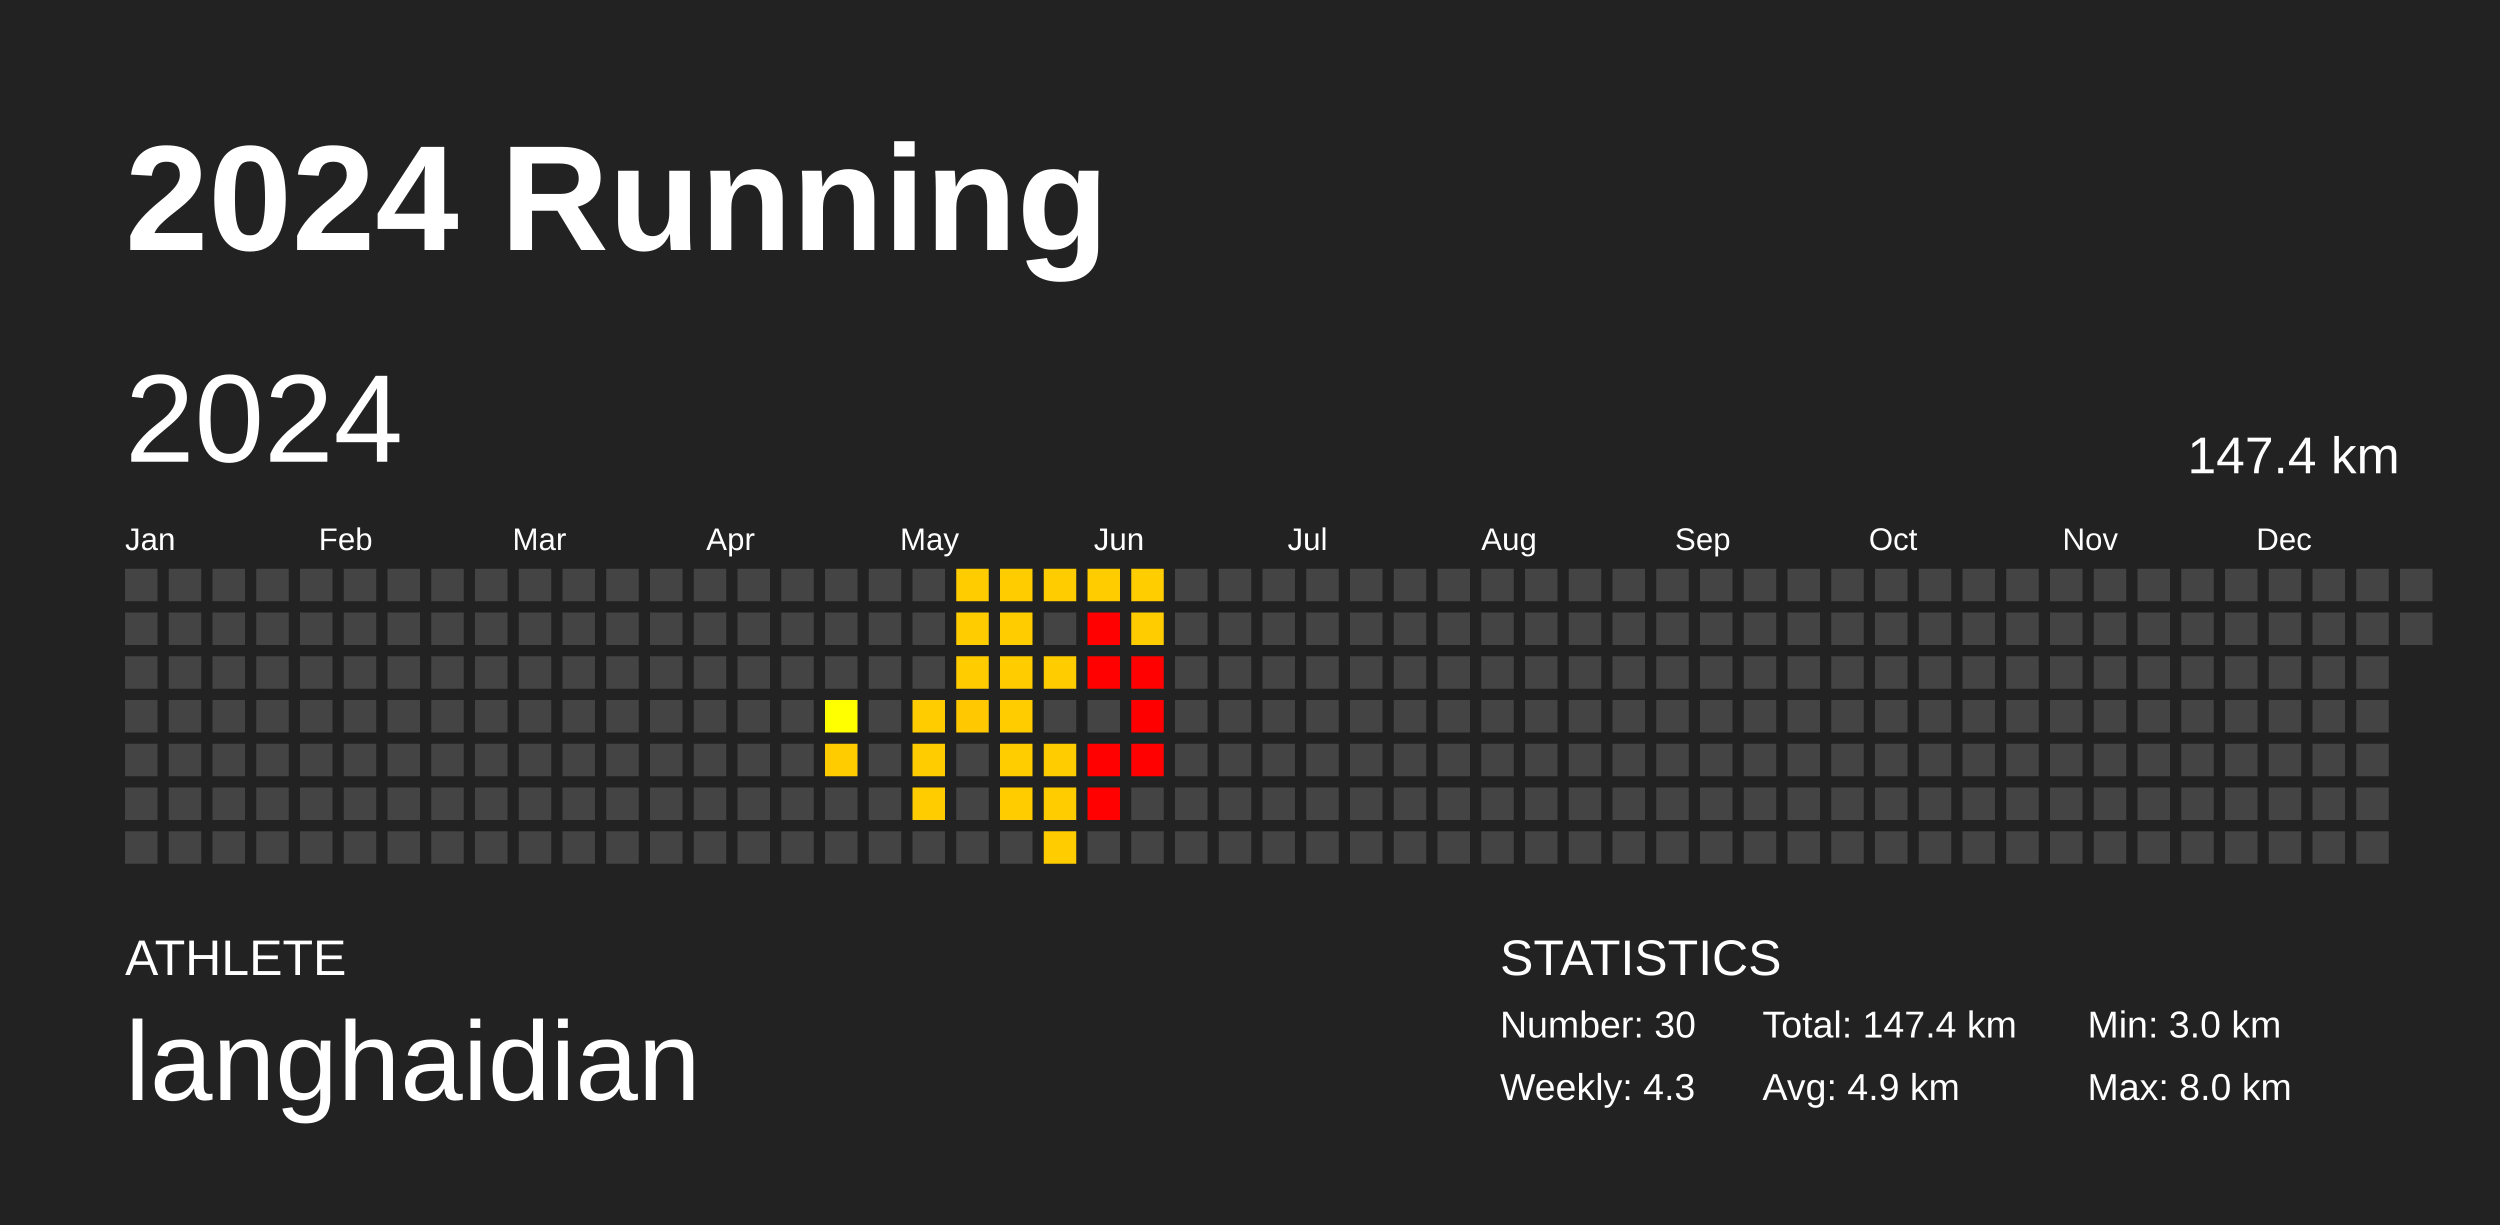
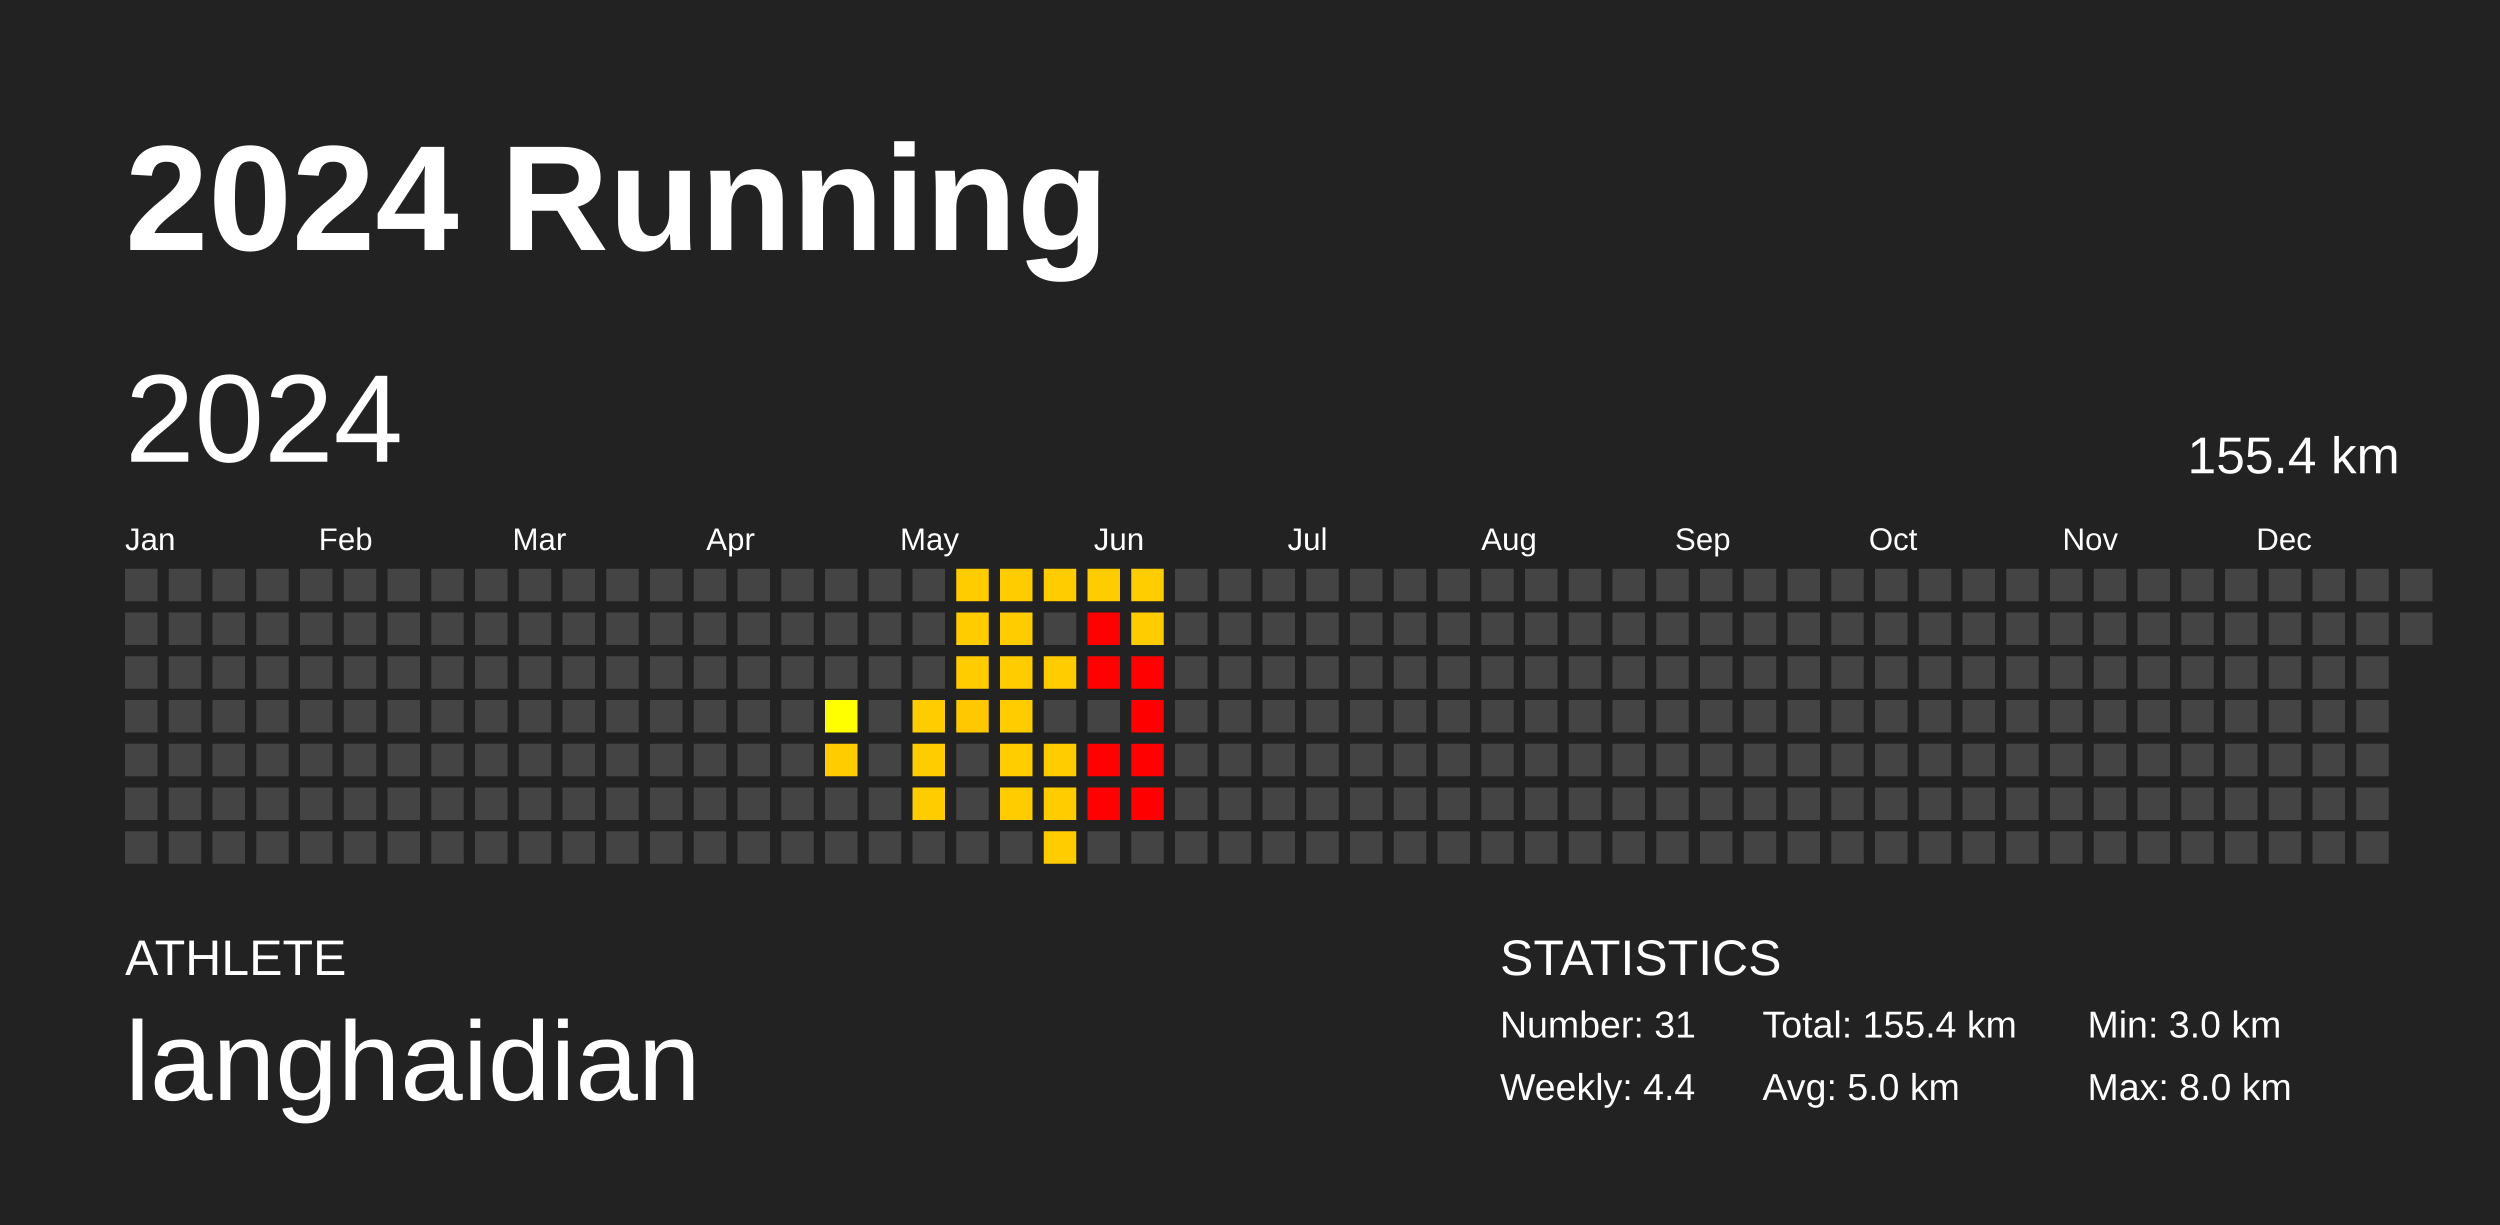
<svg xmlns="http://www.w3.org/2000/svg" baseProfile="full" height="98mm" version="1.1" viewBox="0,0,200,98" width="200mm">
  <defs />
  <rect fill="#222222" height="98" width="200" x="0" y="0" />
  <text fill="#FFFFFF" style="font-size:12px; font-family:Arial; font-weight:bold;" x="10" y="20">2024 Running</text>
  <text fill="#FFFFFF" style="font-size:4px; font-family:Arial" x="10" y="78">ATHLETE</text>
  <text fill="#FFFFFF" style="font-size:9px; font-family:Arial" x="10" y="88">langhaidian</text>
  <text fill="#FFFFFF" style="font-size:4px; font-family:Arial" x="120" y="78">STATISTICS</text>
-   <text fill="#FFFFFF" style="font-size:3px; font-family:Arial" x="120" y="83">Number: 30</text>
-   <text fill="#FFFFFF" style="font-size:3px; font-family:Arial" x="120" y="88">Weekly: 4.3</text>
-   <text fill="#FFFFFF" style="font-size:3px; font-family:Arial" x="141" y="83">Total: 147.4 km</text>
-   <text fill="#FFFFFF" style="font-size:3px; font-family:Arial" x="141" y="88">Avg: 4.9 km</text>
+   <text fill="#FFFFFF" style="font-size:3px; font-family:Arial" x="120" y="83">Number: 31</text>
+   <text fill="#FFFFFF" style="font-size:3px; font-family:Arial" x="120" y="88">Weekly: 4.4</text>
+   <text fill="#FFFFFF" style="font-size:3px; font-family:Arial" x="141" y="83">Total: 155.4 km</text>
+   <text fill="#FFFFFF" style="font-size:3px; font-family:Arial" x="141" y="88">Avg: 5.0 km</text>
  <text fill="#FFFFFF" style="font-size:3px; font-family:Arial" x="167" y="83">Min: 3.0 km</text>
  <text fill="#FFFFFF" style="font-size:3px; font-family:Arial" x="167" y="88">Max: 8.0 km</text>
  <text dominant-baseline="hanging" fill="#FFFFFF" style="font-size:10.0px; font-family:Arial;" x="10" y="30">2024</text>
-   <text dominant-baseline="hanging" fill="#FFFFFF" style="font-size:4.125px; font-family:Arial;" x="175" y="35">147.4 km</text>
+   <text dominant-baseline="hanging" fill="#FFFFFF" style="font-size:4.125px; font-family:Arial;" x="175" y="35">155.4 km</text>
  <text fill="#FFFFFF" style="font-size:2.5px; font-family:Arial" x="10.0" y="44">Jan</text>
  <text fill="#FFFFFF" style="font-size:2.5px; font-family:Arial" x="25.5" y="44">Feb</text>
  <text fill="#FFFFFF" style="font-size:2.5px; font-family:Arial" x="41.0" y="44">Mar</text>
  <text fill="#FFFFFF" style="font-size:2.5px; font-family:Arial" x="56.5" y="44">Apr</text>
  <text fill="#FFFFFF" style="font-size:2.5px; font-family:Arial" x="72.0" y="44">May</text>
  <text fill="#FFFFFF" style="font-size:2.5px; font-family:Arial" x="87.5" y="44">Jun</text>
  <text fill="#FFFFFF" style="font-size:2.5px; font-family:Arial" x="103.0" y="44">Jul</text>
  <text fill="#FFFFFF" style="font-size:2.5px; font-family:Arial" x="118.5" y="44">Aug</text>
  <text fill="#FFFFFF" style="font-size:2.5px; font-family:Arial" x="134.0" y="44">Sep</text>
  <text fill="#FFFFFF" style="font-size:2.5px; font-family:Arial" x="149.5" y="44">Oct</text>
  <text fill="#FFFFFF" style="font-size:2.5px; font-family:Arial" x="165.0" y="44">Nov</text>
  <text fill="#FFFFFF" style="font-size:2.5px; font-family:Arial" x="180.5" y="44">Dec</text>
  <rect fill="#444444" height="2.6" width="2.6" x="10.0" y="45.5" />
  <rect fill="#444444" height="2.6" width="2.6" x="10.0" y="49.0" />
  <rect fill="#444444" height="2.6" width="2.6" x="10.0" y="52.5" />
  <rect fill="#444444" height="2.6" width="2.6" x="10.0" y="56.0" />
  <rect fill="#444444" height="2.6" width="2.6" x="10.0" y="59.5" />
  <rect fill="#444444" height="2.6" width="2.6" x="10.0" y="63.0" />
  <rect fill="#444444" height="2.6" width="2.6" x="10.0" y="66.5" />
  <rect fill="#444444" height="2.6" width="2.6" x="13.5" y="45.5" />
  <rect fill="#444444" height="2.6" width="2.6" x="13.5" y="49.0" />
  <rect fill="#444444" height="2.6" width="2.6" x="13.5" y="52.5" />
  <rect fill="#444444" height="2.6" width="2.6" x="13.5" y="56.0" />
  <rect fill="#444444" height="2.6" width="2.6" x="13.5" y="59.5" />
  <rect fill="#444444" height="2.6" width="2.6" x="13.5" y="63.0" />
  <rect fill="#444444" height="2.6" width="2.6" x="13.5" y="66.5" />
  <rect fill="#444444" height="2.6" width="2.6" x="17.0" y="45.5" />
  <rect fill="#444444" height="2.6" width="2.6" x="17.0" y="49.0" />
  <rect fill="#444444" height="2.6" width="2.6" x="17.0" y="52.5" />
  <rect fill="#444444" height="2.6" width="2.6" x="17.0" y="56.0" />
  <rect fill="#444444" height="2.6" width="2.6" x="17.0" y="59.5" />
  <rect fill="#444444" height="2.6" width="2.6" x="17.0" y="63.0" />
  <rect fill="#444444" height="2.6" width="2.6" x="17.0" y="66.5" />
  <rect fill="#444444" height="2.6" width="2.6" x="20.5" y="45.5" />
  <rect fill="#444444" height="2.6" width="2.6" x="20.5" y="49.0" />
  <rect fill="#444444" height="2.6" width="2.6" x="20.5" y="52.5" />
  <rect fill="#444444" height="2.6" width="2.6" x="20.5" y="56.0" />
  <rect fill="#444444" height="2.6" width="2.6" x="20.5" y="59.5" />
  <rect fill="#444444" height="2.6" width="2.6" x="20.5" y="63.0" />
  <rect fill="#444444" height="2.6" width="2.6" x="20.5" y="66.5" />
  <rect fill="#444444" height="2.6" width="2.6" x="24.0" y="45.5" />
  <rect fill="#444444" height="2.6" width="2.6" x="24.0" y="49.0" />
  <rect fill="#444444" height="2.6" width="2.6" x="24.0" y="52.5" />
  <rect fill="#444444" height="2.6" width="2.6" x="24.0" y="56.0" />
  <rect fill="#444444" height="2.6" width="2.6" x="24.0" y="59.5" />
  <rect fill="#444444" height="2.6" width="2.6" x="24.0" y="63.0" />
  <rect fill="#444444" height="2.6" width="2.6" x="24.0" y="66.5" />
  <rect fill="#444444" height="2.6" width="2.6" x="27.5" y="45.5" />
  <rect fill="#444444" height="2.6" width="2.6" x="27.5" y="49.0" />
  <rect fill="#444444" height="2.6" width="2.6" x="27.5" y="52.5" />
  <rect fill="#444444" height="2.6" width="2.6" x="27.5" y="56.0" />
  <rect fill="#444444" height="2.6" width="2.6" x="27.5" y="59.5" />
  <rect fill="#444444" height="2.6" width="2.6" x="27.5" y="63.0" />
  <rect fill="#444444" height="2.6" width="2.6" x="27.5" y="66.5" />
  <rect fill="#444444" height="2.6" width="2.6" x="31.0" y="45.5" />
  <rect fill="#444444" height="2.6" width="2.6" x="31.0" y="49.0" />
  <rect fill="#444444" height="2.6" width="2.6" x="31.0" y="52.5" />
  <rect fill="#444444" height="2.6" width="2.6" x="31.0" y="56.0" />
  <rect fill="#444444" height="2.6" width="2.6" x="31.0" y="59.5" />
  <rect fill="#444444" height="2.6" width="2.6" x="31.0" y="63.0" />
  <rect fill="#444444" height="2.6" width="2.6" x="31.0" y="66.5" />
  <rect fill="#444444" height="2.6" width="2.6" x="34.5" y="45.5" />
  <rect fill="#444444" height="2.6" width="2.6" x="34.5" y="49.0" />
  <rect fill="#444444" height="2.6" width="2.6" x="34.5" y="52.5" />
  <rect fill="#444444" height="2.6" width="2.6" x="34.5" y="56.0" />
  <rect fill="#444444" height="2.6" width="2.6" x="34.5" y="59.5" />
  <rect fill="#444444" height="2.6" width="2.6" x="34.5" y="63.0" />
  <rect fill="#444444" height="2.6" width="2.6" x="34.5" y="66.5" />
  <rect fill="#444444" height="2.6" width="2.6" x="38.0" y="45.5" />
  <rect fill="#444444" height="2.6" width="2.6" x="38.0" y="49.0" />
  <rect fill="#444444" height="2.6" width="2.6" x="38.0" y="52.5" />
  <rect fill="#444444" height="2.6" width="2.6" x="38.0" y="56.0" />
  <rect fill="#444444" height="2.6" width="2.6" x="38.0" y="59.5" />
  <rect fill="#444444" height="2.6" width="2.6" x="38.0" y="63.0" />
  <rect fill="#444444" height="2.6" width="2.6" x="38.0" y="66.5" />
  <rect fill="#444444" height="2.6" width="2.6" x="41.5" y="45.5" />
  <rect fill="#444444" height="2.6" width="2.6" x="41.5" y="49.0" />
  <rect fill="#444444" height="2.6" width="2.6" x="41.5" y="52.5" />
  <rect fill="#444444" height="2.6" width="2.6" x="41.5" y="56.0" />
  <rect fill="#444444" height="2.6" width="2.6" x="41.5" y="59.5" />
  <rect fill="#444444" height="2.6" width="2.6" x="41.5" y="63.0" />
  <rect fill="#444444" height="2.6" width="2.6" x="41.5" y="66.5" />
  <rect fill="#444444" height="2.6" width="2.6" x="45.0" y="45.5" />
  <rect fill="#444444" height="2.6" width="2.6" x="45.0" y="49.0" />
  <rect fill="#444444" height="2.6" width="2.6" x="45.0" y="52.5" />
  <rect fill="#444444" height="2.6" width="2.6" x="45.0" y="56.0" />
  <rect fill="#444444" height="2.6" width="2.6" x="45.0" y="59.5" />
  <rect fill="#444444" height="2.6" width="2.6" x="45.0" y="63.0" />
  <rect fill="#444444" height="2.6" width="2.6" x="45.0" y="66.5" />
  <rect fill="#444444" height="2.6" width="2.6" x="48.5" y="45.5" />
  <rect fill="#444444" height="2.6" width="2.6" x="48.5" y="49.0" />
  <rect fill="#444444" height="2.6" width="2.6" x="48.5" y="52.5" />
  <rect fill="#444444" height="2.6" width="2.6" x="48.5" y="56.0" />
  <rect fill="#444444" height="2.6" width="2.6" x="48.5" y="59.5" />
  <rect fill="#444444" height="2.6" width="2.6" x="48.5" y="63.0" />
  <rect fill="#444444" height="2.6" width="2.6" x="48.5" y="66.5" />
  <rect fill="#444444" height="2.6" width="2.6" x="52.0" y="45.5" />
  <rect fill="#444444" height="2.6" width="2.6" x="52.0" y="49.0" />
  <rect fill="#444444" height="2.6" width="2.6" x="52.0" y="52.5" />
  <rect fill="#444444" height="2.6" width="2.6" x="52.0" y="56.0" />
  <rect fill="#444444" height="2.6" width="2.6" x="52.0" y="59.5" />
  <rect fill="#444444" height="2.6" width="2.6" x="52.0" y="63.0" />
  <rect fill="#444444" height="2.6" width="2.6" x="52.0" y="66.5" />
  <rect fill="#444444" height="2.6" width="2.6" x="55.5" y="45.5" />
  <rect fill="#444444" height="2.6" width="2.6" x="55.5" y="49.0" />
  <rect fill="#444444" height="2.6" width="2.6" x="55.5" y="52.5" />
  <rect fill="#444444" height="2.6" width="2.6" x="55.5" y="56.0" />
  <rect fill="#444444" height="2.6" width="2.6" x="55.5" y="59.5" />
  <rect fill="#444444" height="2.6" width="2.6" x="55.5" y="63.0" />
  <rect fill="#444444" height="2.6" width="2.6" x="55.5" y="66.5" />
  <rect fill="#444444" height="2.6" width="2.6" x="59.0" y="45.5" />
  <rect fill="#444444" height="2.6" width="2.6" x="59.0" y="49.0" />
  <rect fill="#444444" height="2.6" width="2.6" x="59.0" y="52.5" />
  <rect fill="#444444" height="2.6" width="2.6" x="59.0" y="56.0" />
  <rect fill="#444444" height="2.6" width="2.6" x="59.0" y="59.5" />
  <rect fill="#444444" height="2.6" width="2.6" x="59.0" y="63.0" />
  <rect fill="#444444" height="2.6" width="2.6" x="59.0" y="66.5" />
  <rect fill="#444444" height="2.6" width="2.6" x="62.5" y="45.5" />
  <rect fill="#444444" height="2.6" width="2.6" x="62.5" y="49.0" />
  <rect fill="#444444" height="2.6" width="2.6" x="62.5" y="52.5" />
  <rect fill="#444444" height="2.6" width="2.6" x="62.5" y="56.0" />
  <rect fill="#444444" height="2.6" width="2.6" x="62.5" y="59.5" />
  <rect fill="#444444" height="2.6" width="2.6" x="62.5" y="63.0" />
  <rect fill="#444444" height="2.6" width="2.6" x="62.5" y="66.5" />
  <rect fill="#444444" height="2.6" width="2.6" x="66.0" y="45.5" />
  <rect fill="#444444" height="2.6" width="2.6" x="66.0" y="49.0" />
  <rect fill="#444444" height="2.6" width="2.6" x="66.0" y="52.5" />
  <rect fill="#ffff00" height="2.6" width="2.6" x="66.0" y="56.0" />
  <rect fill="#ffcc00" height="2.6" width="2.6" x="66.0" y="59.5" />
  <rect fill="#444444" height="2.6" width="2.6" x="66.0" y="63.0" />
  <rect fill="#444444" height="2.6" width="2.6" x="66.0" y="66.5" />
  <rect fill="#444444" height="2.6" width="2.6" x="69.5" y="45.5" />
  <rect fill="#444444" height="2.6" width="2.6" x="69.5" y="49.0" />
  <rect fill="#444444" height="2.6" width="2.6" x="69.5" y="52.5" />
  <rect fill="#444444" height="2.6" width="2.6" x="69.5" y="56.0" />
  <rect fill="#444444" height="2.6" width="2.6" x="69.5" y="59.5" />
  <rect fill="#444444" height="2.6" width="2.6" x="69.5" y="63.0" />
  <rect fill="#444444" height="2.6" width="2.6" x="69.5" y="66.5" />
  <rect fill="#444444" height="2.6" width="2.6" x="73.0" y="45.5" />
  <rect fill="#444444" height="2.6" width="2.6" x="73.0" y="49.0" />
  <rect fill="#444444" height="2.6" width="2.6" x="73.0" y="52.5" />
  <rect fill="#ffcc00" height="2.6" width="2.6" x="73.0" y="56.0" />
  <rect fill="#ffcc00" height="2.6" width="2.6" x="73.0" y="59.5" />
  <rect fill="#ffcc00" height="2.6" width="2.6" x="73.0" y="63.0" />
  <rect fill="#444444" height="2.6" width="2.6" x="73.0" y="66.5" />
  <rect fill="#ffcc00" height="2.6" width="2.6" x="76.5" y="45.5" />
  <rect fill="#ffcc00" height="2.6" width="2.6" x="76.5" y="49.0" />
  <rect fill="#ffcc00" height="2.6" width="2.6" x="76.5" y="52.5" />
  <rect fill="#ffc800" height="2.6" width="2.6" x="76.5" y="56.0" />
  <rect fill="#444444" height="2.6" width="2.6" x="76.5" y="59.5" />
  <rect fill="#444444" height="2.6" width="2.6" x="76.5" y="63.0" />
  <rect fill="#444444" height="2.6" width="2.6" x="76.5" y="66.5" />
  <rect fill="#ffcc00" height="2.6" width="2.6" x="80.0" y="45.5" />
  <rect fill="#ffcc00" height="2.6" width="2.6" x="80.0" y="49.0" />
  <rect fill="#ffcc00" height="2.6" width="2.6" x="80.0" y="52.5" />
  <rect fill="#ffcc00" height="2.6" width="2.6" x="80.0" y="56.0" />
  <rect fill="#ffcd00" height="2.6" width="2.6" x="80.0" y="59.5" />
  <rect fill="#ffcc00" height="2.6" width="2.6" x="80.0" y="63.0" />
  <rect fill="#444444" height="2.6" width="2.6" x="80.0" y="66.5" />
  <rect fill="#ffcc00" height="2.6" width="2.6" x="83.5" y="45.5" />
  <rect fill="#444444" height="2.6" width="2.6" x="83.5" y="49.0" />
  <rect fill="#ffcc00" height="2.6" width="2.6" x="83.5" y="52.5" />
  <rect fill="#444444" height="2.6" width="2.6" x="83.5" y="56.0" />
  <rect fill="#ffcc00" height="2.6" width="2.6" x="83.5" y="59.5" />
  <rect fill="#ffcc00" height="2.6" width="2.6" x="83.5" y="63.0" />
  <rect fill="#ffcc00" height="2.6" width="2.6" x="83.5" y="66.5" />
  <rect fill="#ffcc00" height="2.6" width="2.6" x="87.0" y="45.5" />
  <rect fill="#ff0100" height="2.6" width="2.6" x="87.0" y="49.0" />
  <rect fill="#ff0100" height="2.6" width="2.6" x="87.0" y="52.5" />
  <rect fill="#444444" height="2.6" width="2.6" x="87.0" y="56.0" />
  <rect fill="#ff0100" height="2.6" width="2.6" x="87.0" y="59.5" />
  <rect fill="#ff0100" height="2.6" width="2.6" x="87.0" y="63.0" />
  <rect fill="#444444" height="2.6" width="2.6" x="87.0" y="66.5" />
  <rect fill="#ffcd00" height="2.6" width="2.6" x="90.5" y="45.5" />
  <rect fill="#ffcc00" height="2.6" width="2.6" x="90.5" y="49.0" />
  <rect fill="#ff0100" height="2.6" width="2.6" x="90.5" y="52.5" />
  <rect fill="#ff0000" height="2.6" width="2.6" x="90.5" y="56.0" />
  <rect fill="#ff0100" height="2.6" width="2.6" x="90.5" y="59.5" />
-   <rect fill="#444444" height="2.6" width="2.6" x="90.5" y="63.0" />
+   <rect fill="#ff0000" height="2.6" width="2.6" x="90.5" y="63.0" />
  <rect fill="#444444" height="2.6" width="2.6" x="90.5" y="66.5" />
  <rect fill="#444444" height="2.6" width="2.6" x="94.0" y="45.5" />
  <rect fill="#444444" height="2.6" width="2.6" x="94.0" y="49.0" />
  <rect fill="#444444" height="2.6" width="2.6" x="94.0" y="52.5" />
  <rect fill="#444444" height="2.6" width="2.6" x="94.0" y="56.0" />
  <rect fill="#444444" height="2.6" width="2.6" x="94.0" y="59.5" />
  <rect fill="#444444" height="2.6" width="2.6" x="94.0" y="63.0" />
  <rect fill="#444444" height="2.6" width="2.6" x="94.0" y="66.5" />
  <rect fill="#444444" height="2.6" width="2.6" x="97.5" y="45.5" />
  <rect fill="#444444" height="2.6" width="2.6" x="97.5" y="49.0" />
  <rect fill="#444444" height="2.6" width="2.6" x="97.5" y="52.5" />
  <rect fill="#444444" height="2.6" width="2.6" x="97.5" y="56.0" />
  <rect fill="#444444" height="2.6" width="2.6" x="97.5" y="59.5" />
  <rect fill="#444444" height="2.6" width="2.6" x="97.5" y="63.0" />
  <rect fill="#444444" height="2.6" width="2.6" x="97.5" y="66.5" />
  <rect fill="#444444" height="2.6" width="2.6" x="101.0" y="45.5" />
  <rect fill="#444444" height="2.6" width="2.6" x="101.0" y="49.0" />
  <rect fill="#444444" height="2.6" width="2.6" x="101.0" y="52.5" />
  <rect fill="#444444" height="2.6" width="2.6" x="101.0" y="56.0" />
  <rect fill="#444444" height="2.6" width="2.6" x="101.0" y="59.5" />
  <rect fill="#444444" height="2.6" width="2.6" x="101.0" y="63.0" />
  <rect fill="#444444" height="2.6" width="2.6" x="101.0" y="66.5" />
  <rect fill="#444444" height="2.6" width="2.6" x="104.5" y="45.5" />
  <rect fill="#444444" height="2.6" width="2.6" x="104.5" y="49.0" />
  <rect fill="#444444" height="2.6" width="2.6" x="104.5" y="52.5" />
  <rect fill="#444444" height="2.6" width="2.6" x="104.5" y="56.0" />
  <rect fill="#444444" height="2.6" width="2.6" x="104.5" y="59.5" />
  <rect fill="#444444" height="2.6" width="2.6" x="104.5" y="63.0" />
  <rect fill="#444444" height="2.6" width="2.6" x="104.5" y="66.5" />
  <rect fill="#444444" height="2.6" width="2.6" x="108.0" y="45.5" />
  <rect fill="#444444" height="2.6" width="2.6" x="108.0" y="49.0" />
  <rect fill="#444444" height="2.6" width="2.6" x="108.0" y="52.5" />
  <rect fill="#444444" height="2.6" width="2.6" x="108.0" y="56.0" />
  <rect fill="#444444" height="2.6" width="2.6" x="108.0" y="59.5" />
  <rect fill="#444444" height="2.6" width="2.6" x="108.0" y="63.0" />
  <rect fill="#444444" height="2.6" width="2.6" x="108.0" y="66.5" />
  <rect fill="#444444" height="2.6" width="2.6" x="111.5" y="45.5" />
  <rect fill="#444444" height="2.6" width="2.6" x="111.5" y="49.0" />
  <rect fill="#444444" height="2.6" width="2.6" x="111.5" y="52.5" />
  <rect fill="#444444" height="2.6" width="2.6" x="111.5" y="56.0" />
  <rect fill="#444444" height="2.6" width="2.6" x="111.5" y="59.5" />
  <rect fill="#444444" height="2.6" width="2.6" x="111.5" y="63.0" />
  <rect fill="#444444" height="2.6" width="2.6" x="111.5" y="66.5" />
  <rect fill="#444444" height="2.6" width="2.6" x="115.0" y="45.5" />
  <rect fill="#444444" height="2.6" width="2.6" x="115.0" y="49.0" />
  <rect fill="#444444" height="2.6" width="2.6" x="115.0" y="52.5" />
  <rect fill="#444444" height="2.6" width="2.6" x="115.0" y="56.0" />
  <rect fill="#444444" height="2.6" width="2.6" x="115.0" y="59.5" />
  <rect fill="#444444" height="2.6" width="2.6" x="115.0" y="63.0" />
  <rect fill="#444444" height="2.6" width="2.6" x="115.0" y="66.5" />
  <rect fill="#444444" height="2.6" width="2.6" x="118.5" y="45.5" />
  <rect fill="#444444" height="2.6" width="2.6" x="118.5" y="49.0" />
  <rect fill="#444444" height="2.6" width="2.6" x="118.5" y="52.5" />
  <rect fill="#444444" height="2.6" width="2.6" x="118.5" y="56.0" />
  <rect fill="#444444" height="2.6" width="2.6" x="118.5" y="59.5" />
  <rect fill="#444444" height="2.6" width="2.6" x="118.5" y="63.0" />
  <rect fill="#444444" height="2.6" width="2.6" x="118.5" y="66.5" />
  <rect fill="#444444" height="2.6" width="2.6" x="122.0" y="45.5" />
  <rect fill="#444444" height="2.6" width="2.6" x="122.0" y="49.0" />
  <rect fill="#444444" height="2.6" width="2.6" x="122.0" y="52.5" />
  <rect fill="#444444" height="2.6" width="2.6" x="122.0" y="56.0" />
  <rect fill="#444444" height="2.6" width="2.6" x="122.0" y="59.5" />
  <rect fill="#444444" height="2.6" width="2.6" x="122.0" y="63.0" />
  <rect fill="#444444" height="2.6" width="2.6" x="122.0" y="66.5" />
  <rect fill="#444444" height="2.6" width="2.6" x="125.5" y="45.5" />
  <rect fill="#444444" height="2.6" width="2.6" x="125.5" y="49.0" />
  <rect fill="#444444" height="2.6" width="2.6" x="125.5" y="52.5" />
  <rect fill="#444444" height="2.6" width="2.6" x="125.5" y="56.0" />
  <rect fill="#444444" height="2.6" width="2.6" x="125.5" y="59.5" />
  <rect fill="#444444" height="2.6" width="2.6" x="125.5" y="63.0" />
  <rect fill="#444444" height="2.6" width="2.6" x="125.5" y="66.5" />
  <rect fill="#444444" height="2.6" width="2.6" x="129.0" y="45.5" />
  <rect fill="#444444" height="2.6" width="2.6" x="129.0" y="49.0" />
  <rect fill="#444444" height="2.6" width="2.6" x="129.0" y="52.5" />
  <rect fill="#444444" height="2.6" width="2.6" x="129.0" y="56.0" />
  <rect fill="#444444" height="2.6" width="2.6" x="129.0" y="59.5" />
  <rect fill="#444444" height="2.6" width="2.6" x="129.0" y="63.0" />
  <rect fill="#444444" height="2.6" width="2.6" x="129.0" y="66.5" />
  <rect fill="#444444" height="2.6" width="2.6" x="132.5" y="45.5" />
  <rect fill="#444444" height="2.6" width="2.6" x="132.5" y="49.0" />
  <rect fill="#444444" height="2.6" width="2.6" x="132.5" y="52.5" />
  <rect fill="#444444" height="2.6" width="2.6" x="132.5" y="56.0" />
  <rect fill="#444444" height="2.6" width="2.6" x="132.5" y="59.5" />
  <rect fill="#444444" height="2.6" width="2.6" x="132.5" y="63.0" />
  <rect fill="#444444" height="2.6" width="2.6" x="132.5" y="66.5" />
  <rect fill="#444444" height="2.6" width="2.6" x="136.0" y="45.5" />
  <rect fill="#444444" height="2.6" width="2.6" x="136.0" y="49.0" />
  <rect fill="#444444" height="2.6" width="2.6" x="136.0" y="52.5" />
  <rect fill="#444444" height="2.6" width="2.6" x="136.0" y="56.0" />
  <rect fill="#444444" height="2.6" width="2.6" x="136.0" y="59.5" />
  <rect fill="#444444" height="2.6" width="2.6" x="136.0" y="63.0" />
  <rect fill="#444444" height="2.6" width="2.6" x="136.0" y="66.5" />
  <rect fill="#444444" height="2.6" width="2.6" x="139.5" y="45.5" />
  <rect fill="#444444" height="2.6" width="2.6" x="139.5" y="49.0" />
  <rect fill="#444444" height="2.6" width="2.6" x="139.5" y="52.5" />
  <rect fill="#444444" height="2.6" width="2.6" x="139.5" y="56.0" />
  <rect fill="#444444" height="2.6" width="2.6" x="139.5" y="59.5" />
  <rect fill="#444444" height="2.6" width="2.6" x="139.5" y="63.0" />
  <rect fill="#444444" height="2.6" width="2.6" x="139.5" y="66.5" />
  <rect fill="#444444" height="2.6" width="2.6" x="143.0" y="45.5" />
  <rect fill="#444444" height="2.6" width="2.6" x="143.0" y="49.0" />
  <rect fill="#444444" height="2.6" width="2.6" x="143.0" y="52.5" />
  <rect fill="#444444" height="2.6" width="2.6" x="143.0" y="56.0" />
  <rect fill="#444444" height="2.6" width="2.6" x="143.0" y="59.5" />
  <rect fill="#444444" height="2.6" width="2.6" x="143.0" y="63.0" />
  <rect fill="#444444" height="2.6" width="2.6" x="143.0" y="66.5" />
  <rect fill="#444444" height="2.6" width="2.6" x="146.5" y="45.5" />
  <rect fill="#444444" height="2.6" width="2.6" x="146.5" y="49.0" />
  <rect fill="#444444" height="2.6" width="2.6" x="146.5" y="52.5" />
  <rect fill="#444444" height="2.6" width="2.6" x="146.5" y="56.0" />
  <rect fill="#444444" height="2.6" width="2.6" x="146.5" y="59.5" />
  <rect fill="#444444" height="2.6" width="2.6" x="146.5" y="63.0" />
  <rect fill="#444444" height="2.6" width="2.6" x="146.5" y="66.5" />
  <rect fill="#444444" height="2.6" width="2.6" x="150.0" y="45.5" />
  <rect fill="#444444" height="2.6" width="2.6" x="150.0" y="49.0" />
  <rect fill="#444444" height="2.6" width="2.6" x="150.0" y="52.5" />
  <rect fill="#444444" height="2.6" width="2.6" x="150.0" y="56.0" />
  <rect fill="#444444" height="2.6" width="2.6" x="150.0" y="59.5" />
  <rect fill="#444444" height="2.6" width="2.6" x="150.0" y="63.0" />
  <rect fill="#444444" height="2.6" width="2.6" x="150.0" y="66.5" />
  <rect fill="#444444" height="2.6" width="2.6" x="153.5" y="45.5" />
  <rect fill="#444444" height="2.6" width="2.6" x="153.5" y="49.0" />
  <rect fill="#444444" height="2.6" width="2.6" x="153.5" y="52.5" />
  <rect fill="#444444" height="2.6" width="2.6" x="153.5" y="56.0" />
  <rect fill="#444444" height="2.6" width="2.6" x="153.5" y="59.5" />
  <rect fill="#444444" height="2.6" width="2.6" x="153.5" y="63.0" />
  <rect fill="#444444" height="2.6" width="2.6" x="153.5" y="66.5" />
  <rect fill="#444444" height="2.6" width="2.6" x="157.0" y="45.5" />
  <rect fill="#444444" height="2.6" width="2.6" x="157.0" y="49.0" />
  <rect fill="#444444" height="2.6" width="2.6" x="157.0" y="52.5" />
  <rect fill="#444444" height="2.6" width="2.6" x="157.0" y="56.0" />
  <rect fill="#444444" height="2.6" width="2.6" x="157.0" y="59.5" />
  <rect fill="#444444" height="2.6" width="2.6" x="157.0" y="63.0" />
  <rect fill="#444444" height="2.6" width="2.6" x="157.0" y="66.5" />
  <rect fill="#444444" height="2.6" width="2.6" x="160.5" y="45.5" />
  <rect fill="#444444" height="2.6" width="2.6" x="160.5" y="49.0" />
  <rect fill="#444444" height="2.6" width="2.6" x="160.5" y="52.5" />
  <rect fill="#444444" height="2.6" width="2.6" x="160.5" y="56.0" />
  <rect fill="#444444" height="2.6" width="2.6" x="160.5" y="59.5" />
  <rect fill="#444444" height="2.6" width="2.6" x="160.5" y="63.0" />
  <rect fill="#444444" height="2.6" width="2.6" x="160.5" y="66.5" />
  <rect fill="#444444" height="2.6" width="2.6" x="164.0" y="45.5" />
  <rect fill="#444444" height="2.6" width="2.6" x="164.0" y="49.0" />
  <rect fill="#444444" height="2.6" width="2.6" x="164.0" y="52.5" />
  <rect fill="#444444" height="2.6" width="2.6" x="164.0" y="56.0" />
  <rect fill="#444444" height="2.6" width="2.6" x="164.0" y="59.5" />
  <rect fill="#444444" height="2.6" width="2.6" x="164.0" y="63.0" />
  <rect fill="#444444" height="2.6" width="2.6" x="164.0" y="66.5" />
  <rect fill="#444444" height="2.6" width="2.6" x="167.5" y="45.5" />
  <rect fill="#444444" height="2.6" width="2.6" x="167.5" y="49.0" />
  <rect fill="#444444" height="2.6" width="2.6" x="167.5" y="52.5" />
  <rect fill="#444444" height="2.6" width="2.6" x="167.5" y="56.0" />
  <rect fill="#444444" height="2.6" width="2.6" x="167.5" y="59.5" />
  <rect fill="#444444" height="2.6" width="2.6" x="167.5" y="63.0" />
  <rect fill="#444444" height="2.6" width="2.6" x="167.5" y="66.5" />
  <rect fill="#444444" height="2.6" width="2.6" x="171.0" y="45.5" />
  <rect fill="#444444" height="2.6" width="2.6" x="171.0" y="49.0" />
  <rect fill="#444444" height="2.6" width="2.6" x="171.0" y="52.5" />
  <rect fill="#444444" height="2.6" width="2.6" x="171.0" y="56.0" />
  <rect fill="#444444" height="2.6" width="2.6" x="171.0" y="59.5" />
  <rect fill="#444444" height="2.6" width="2.6" x="171.0" y="63.0" />
  <rect fill="#444444" height="2.6" width="2.6" x="171.0" y="66.5" />
  <rect fill="#444444" height="2.6" width="2.6" x="174.5" y="45.5" />
  <rect fill="#444444" height="2.6" width="2.6" x="174.5" y="49.0" />
  <rect fill="#444444" height="2.6" width="2.6" x="174.5" y="52.5" />
  <rect fill="#444444" height="2.6" width="2.6" x="174.5" y="56.0" />
  <rect fill="#444444" height="2.6" width="2.6" x="174.5" y="59.5" />
  <rect fill="#444444" height="2.6" width="2.6" x="174.5" y="63.0" />
  <rect fill="#444444" height="2.6" width="2.6" x="174.5" y="66.5" />
  <rect fill="#444444" height="2.6" width="2.6" x="178.0" y="45.5" />
  <rect fill="#444444" height="2.6" width="2.6" x="178.0" y="49.0" />
  <rect fill="#444444" height="2.6" width="2.6" x="178.0" y="52.5" />
  <rect fill="#444444" height="2.6" width="2.6" x="178.0" y="56.0" />
  <rect fill="#444444" height="2.6" width="2.6" x="178.0" y="59.5" />
  <rect fill="#444444" height="2.6" width="2.6" x="178.0" y="63.0" />
  <rect fill="#444444" height="2.6" width="2.6" x="178.0" y="66.5" />
  <rect fill="#444444" height="2.6" width="2.6" x="181.5" y="45.5" />
  <rect fill="#444444" height="2.6" width="2.6" x="181.5" y="49.0" />
  <rect fill="#444444" height="2.6" width="2.6" x="181.5" y="52.5" />
  <rect fill="#444444" height="2.6" width="2.6" x="181.5" y="56.0" />
  <rect fill="#444444" height="2.6" width="2.6" x="181.5" y="59.5" />
  <rect fill="#444444" height="2.6" width="2.6" x="181.5" y="63.0" />
  <rect fill="#444444" height="2.6" width="2.6" x="181.5" y="66.5" />
  <rect fill="#444444" height="2.6" width="2.6" x="185.0" y="45.5" />
  <rect fill="#444444" height="2.6" width="2.6" x="185.0" y="49.0" />
  <rect fill="#444444" height="2.6" width="2.6" x="185.0" y="52.5" />
  <rect fill="#444444" height="2.6" width="2.6" x="185.0" y="56.0" />
  <rect fill="#444444" height="2.6" width="2.6" x="185.0" y="59.5" />
  <rect fill="#444444" height="2.6" width="2.6" x="185.0" y="63.0" />
  <rect fill="#444444" height="2.6" width="2.6" x="185.0" y="66.5" />
  <rect fill="#444444" height="2.6" width="2.6" x="188.5" y="45.5" />
  <rect fill="#444444" height="2.6" width="2.6" x="188.5" y="49.0" />
  <rect fill="#444444" height="2.6" width="2.6" x="188.5" y="52.5" />
  <rect fill="#444444" height="2.6" width="2.6" x="188.5" y="56.0" />
  <rect fill="#444444" height="2.6" width="2.6" x="188.5" y="59.5" />
  <rect fill="#444444" height="2.6" width="2.6" x="188.5" y="63.0" />
  <rect fill="#444444" height="2.6" width="2.6" x="188.5" y="66.5" />
  <rect fill="#444444" height="2.6" width="2.6" x="192.0" y="45.5" />
  <rect fill="#444444" height="2.6" width="2.6" x="192.0" y="49.0" />
</svg>
